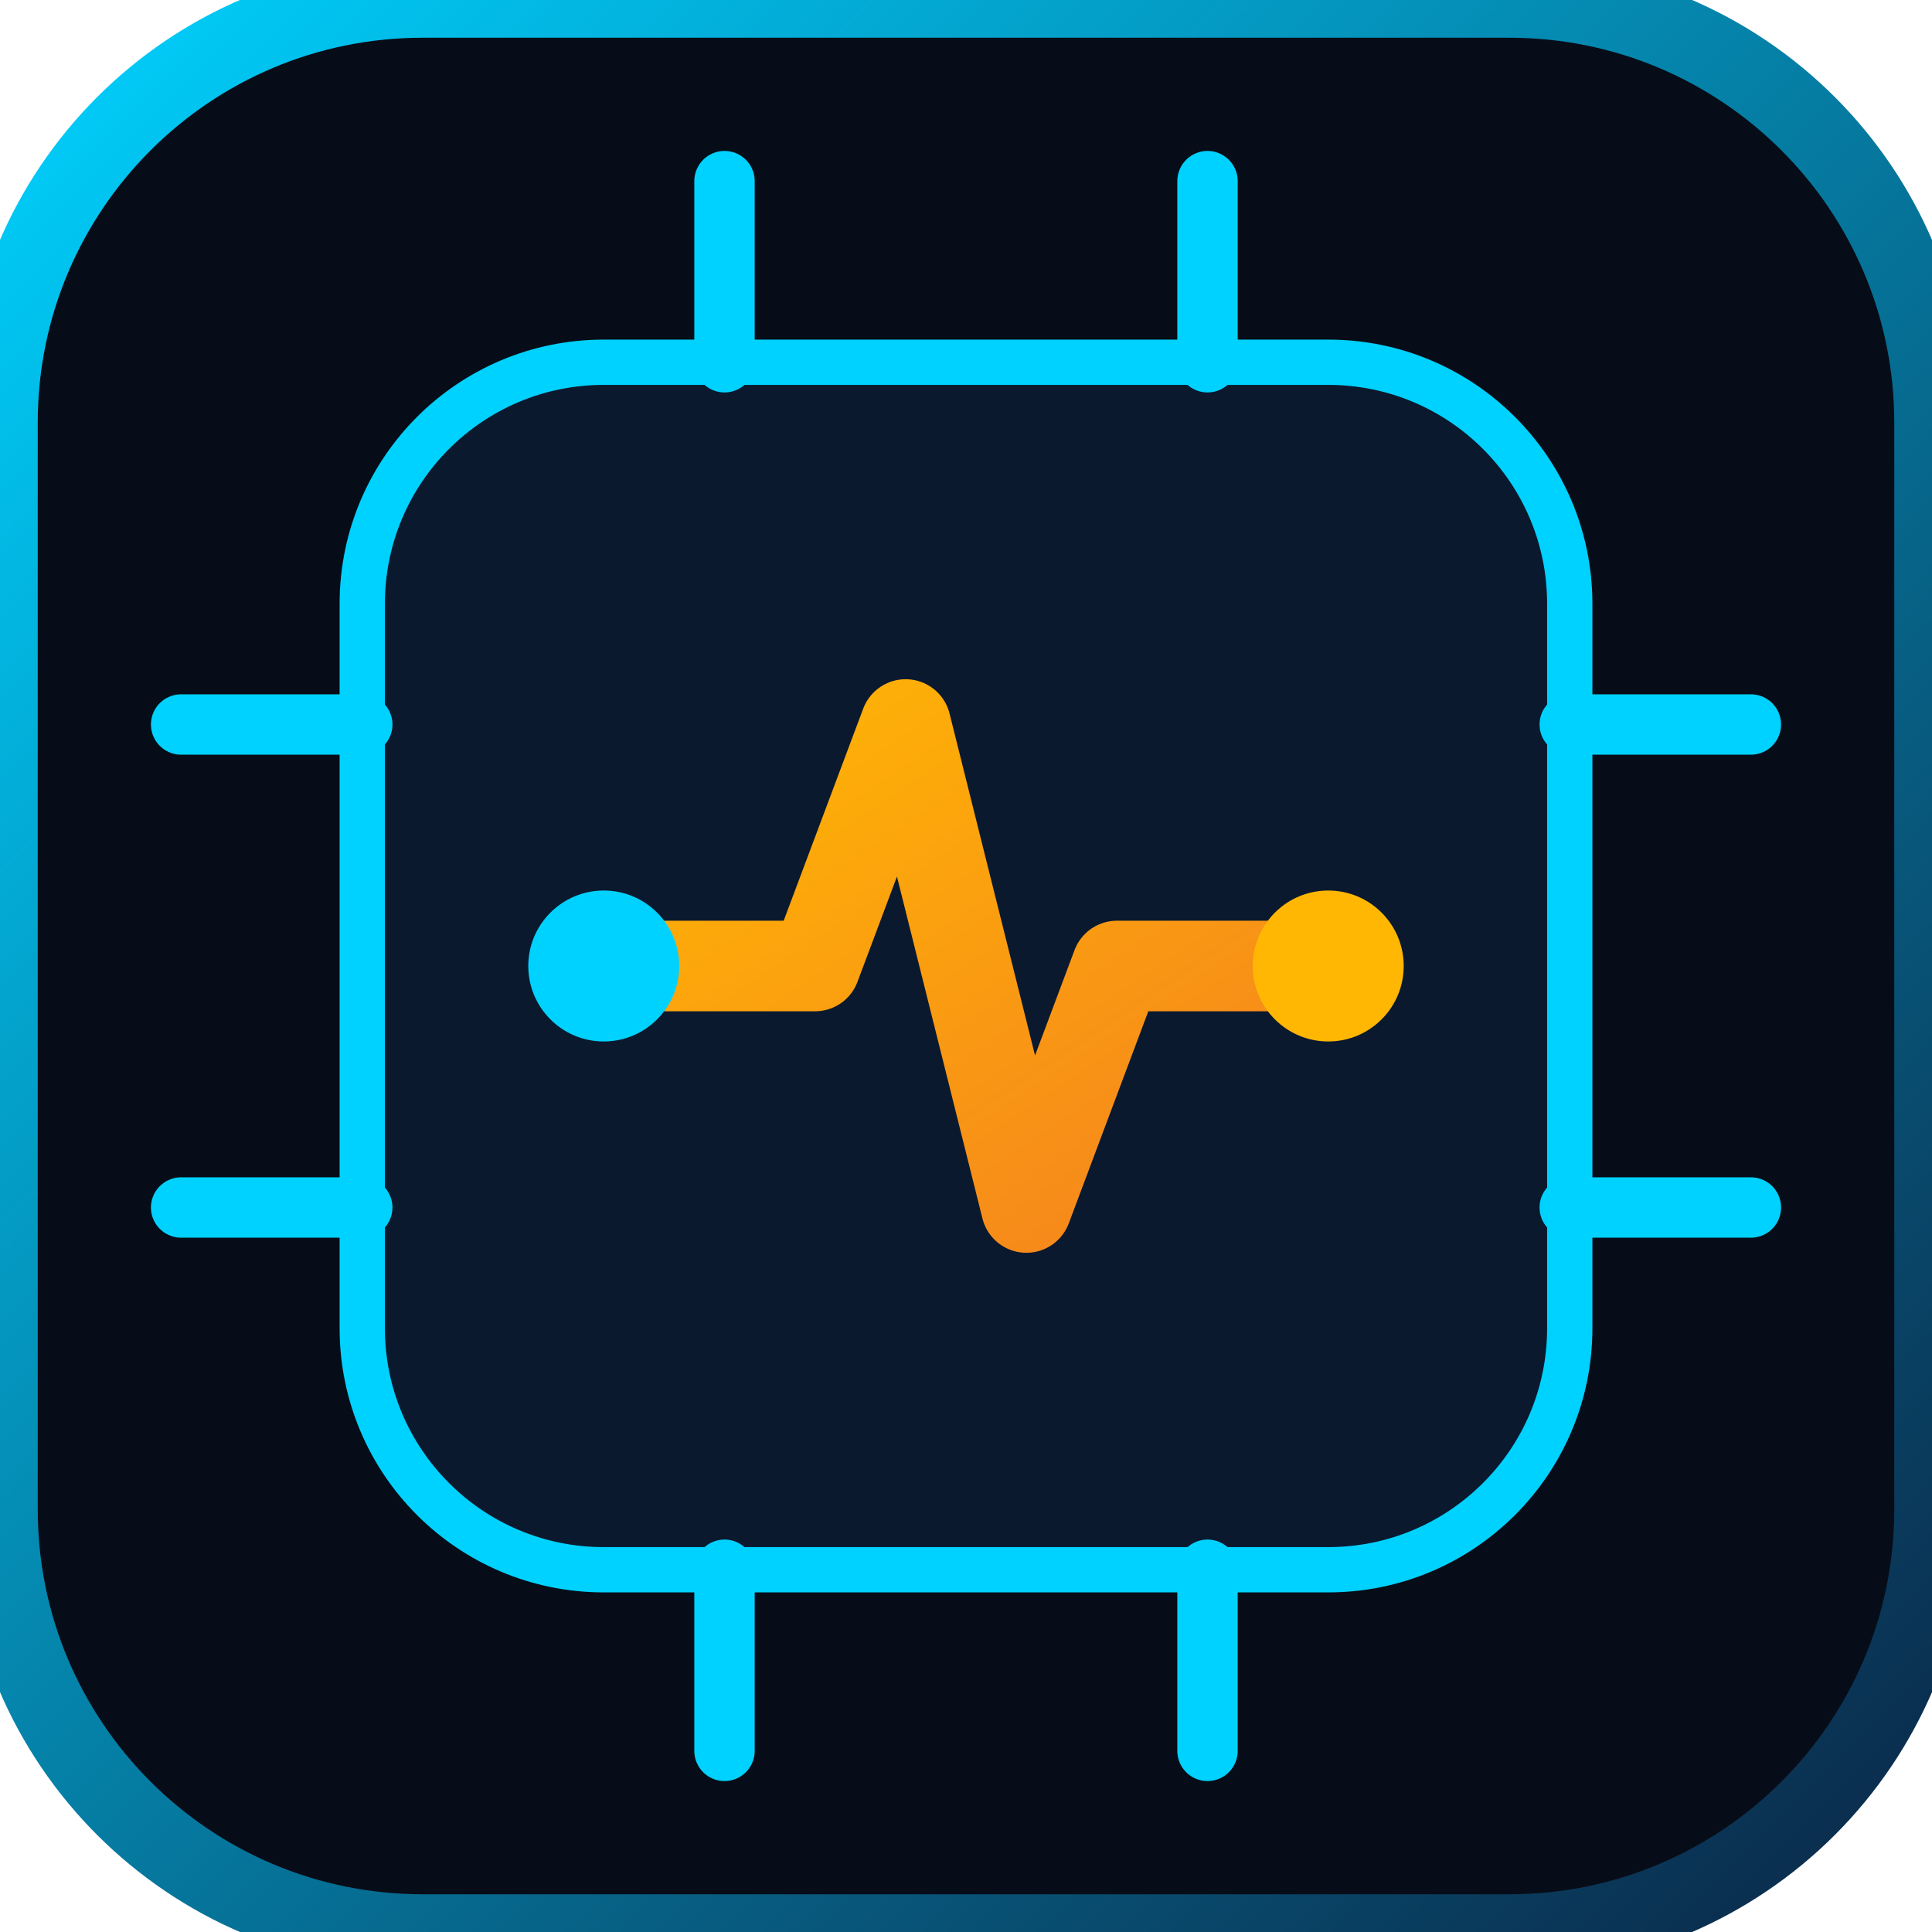
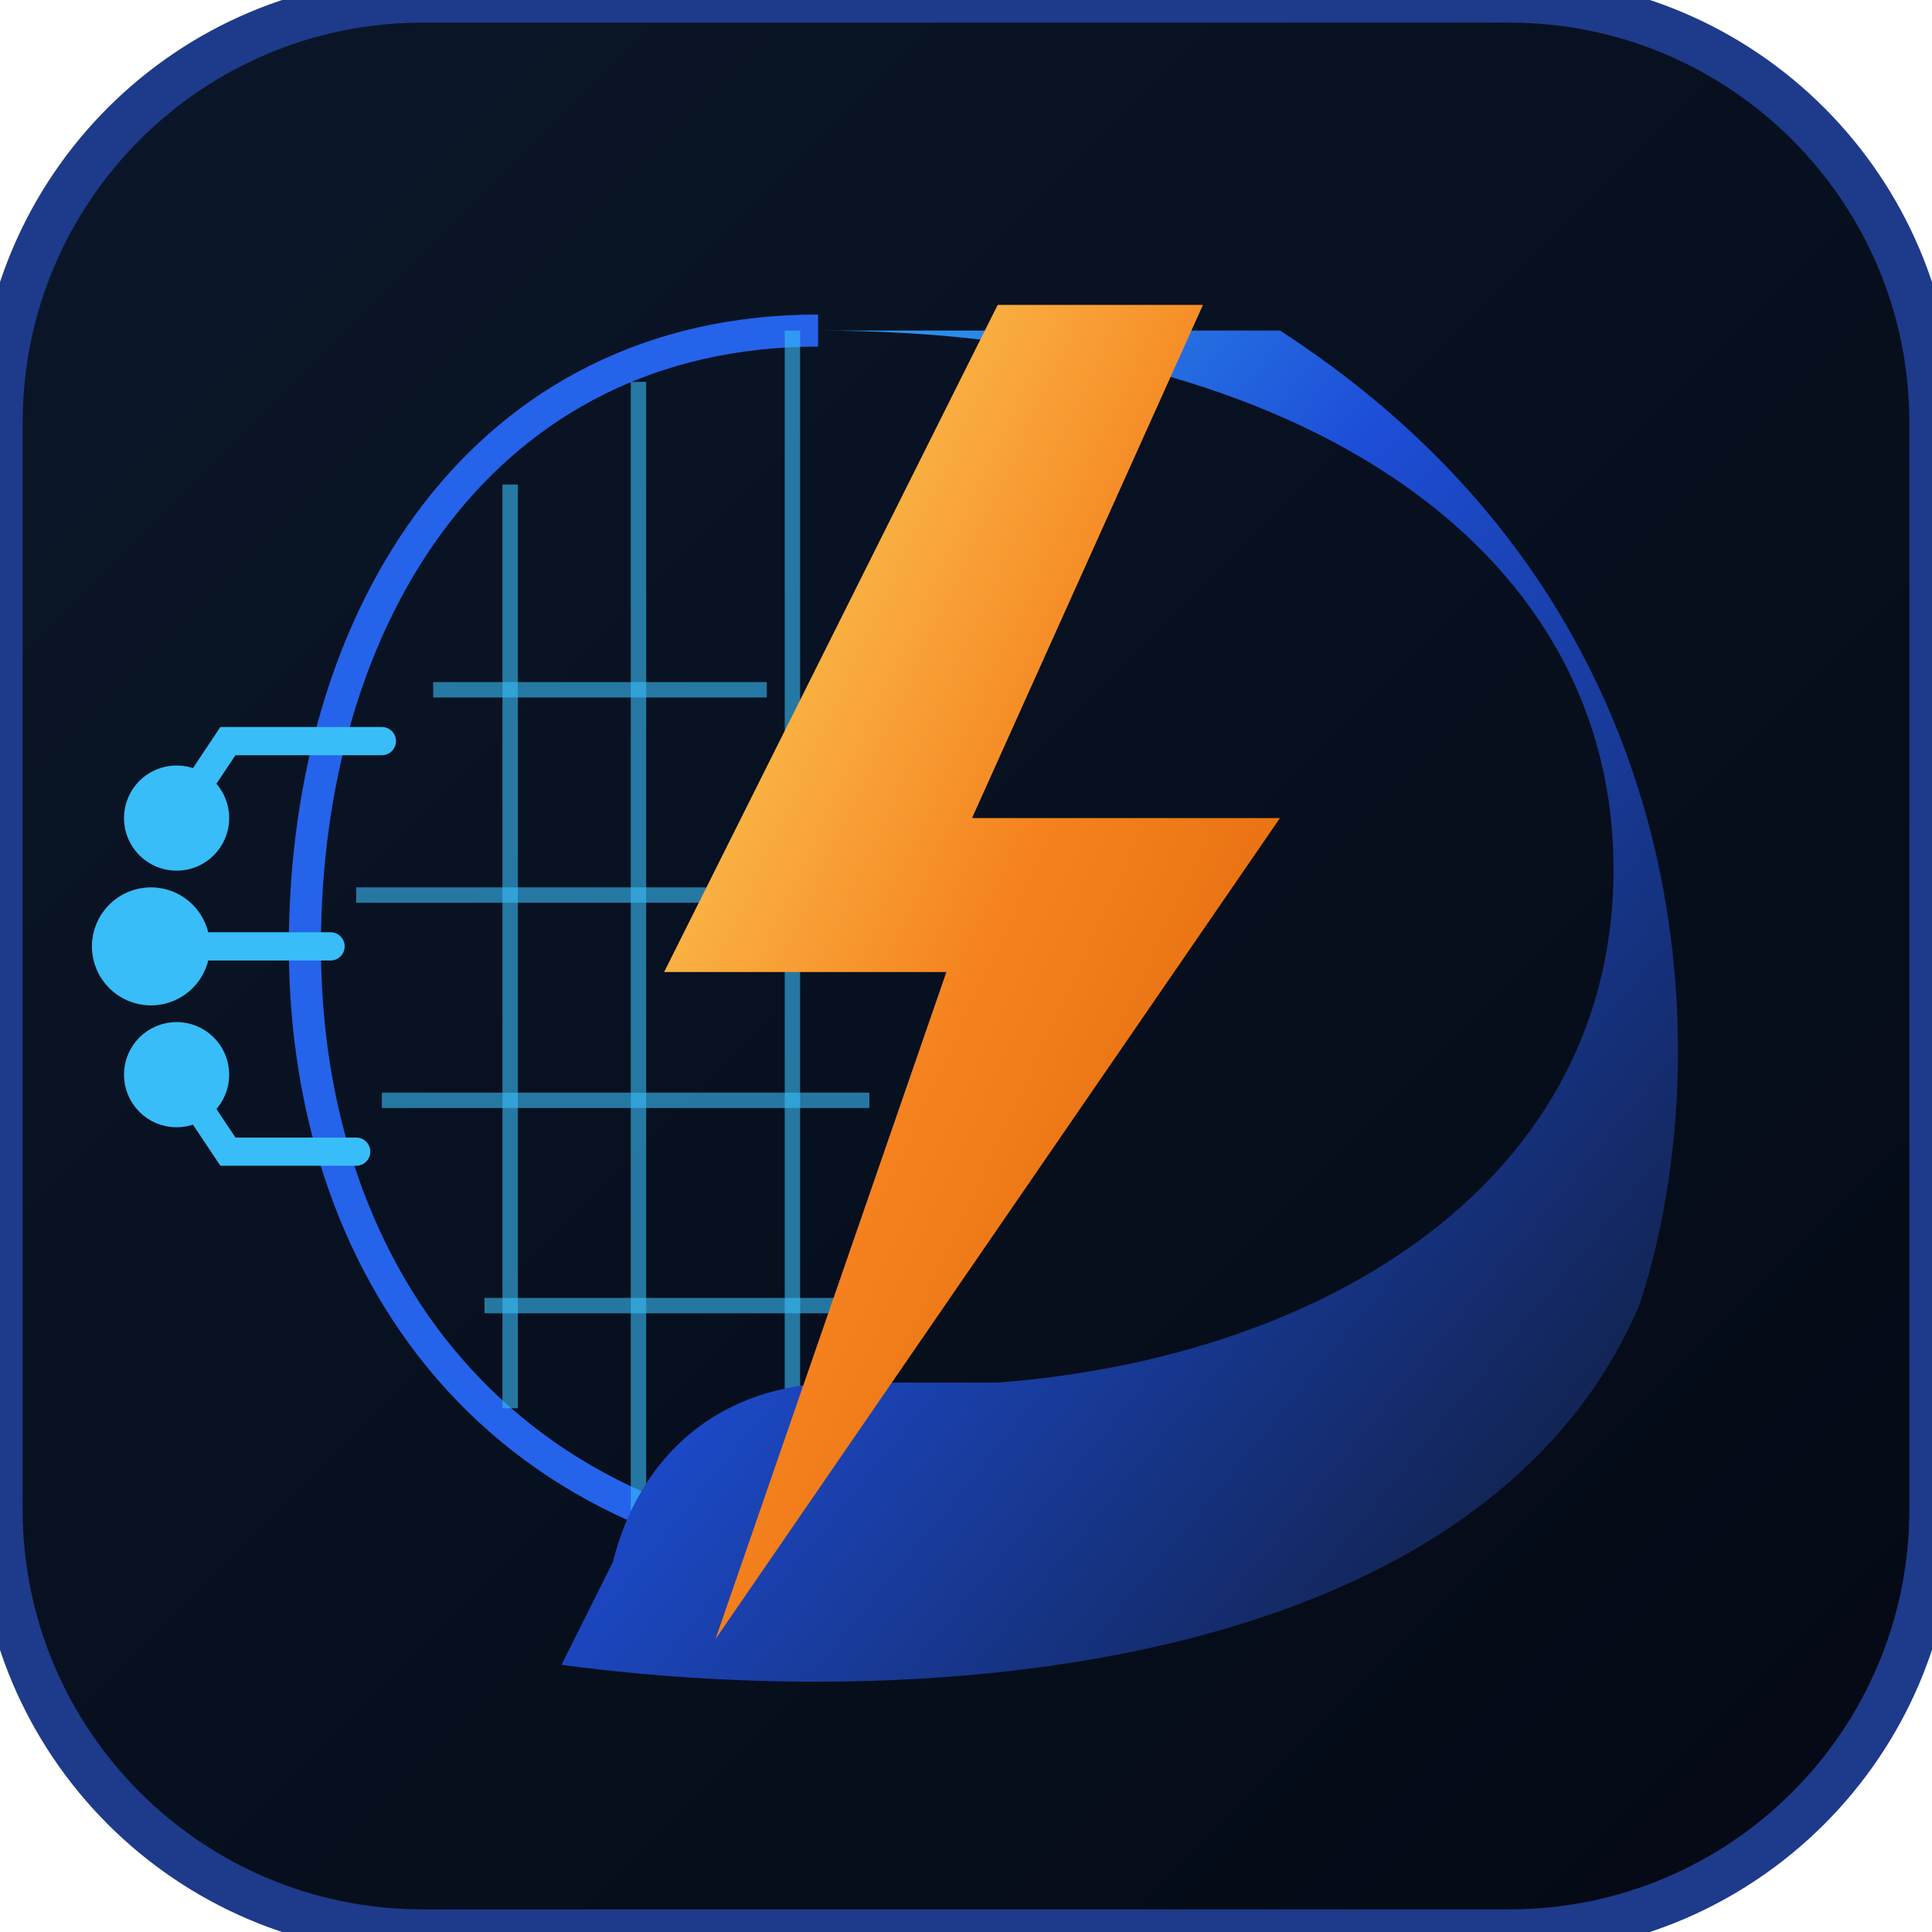
- <svg xmlns="http://www.w3.org/2000/svg" viewBox="0 0 64 64" width="64" height="64">
+ <svg xmlns="http://www.w3.org/2000/svg" viewBox="0 0 128 128" width="128" height="128">
  <defs>
-     <linearGradient id="favBlue" x1="0%" y1="0%" x2="100%" y2="100%">
-       <stop offset="0%" stop-color="#00d2ff" />
-       <stop offset="100%" stop-color="#0b2545" />
+     <linearGradient id="bgGrad" x1="0%" y1="0%" x2="100%" y2="100%">
+       <stop offset="0%" stop-color="#0b172a" />
+       <stop offset="100%" stop-color="#040914" />
    </linearGradient>
-     <linearGradient id="favOrange" x1="0%" y1="0%" x2="100%" y2="100%">
-       <stop offset="0%" stop-color="#ffb703" />
-       <stop offset="100%" stop-color="#f5821f" />
+     <linearGradient id="ribbonFav" x1="0%" y1="0%" x2="100%" y2="100%">
+       <stop offset="0%" stop-color="#38bdf8" />
+       <stop offset="40%" stop-color="#1d4ed8" />
+       <stop offset="100%" stop-color="#0f172a" />
+     </linearGradient>
+     <linearGradient id="boltFav" x1="0%" y1="0%" x2="100%" y2="100%">
+       <stop offset="0%" stop-color="#ffe066" />
+       <stop offset="50%" stop-color="#f5821f" />
+       <stop offset="100%" stop-color="#d95d00" />
    </linearGradient>
  </defs>
-   <rect width="64" height="64" rx="14" fill="#070d18" stroke="url(#favBlue)" stroke-width="2.5" />
-   <rect x="12" y="12" width="40" height="40" rx="8" fill="#0b192e" stroke="#00d2ff" stroke-width="1.5" />
-   <line x1="6" y1="24" x2="12" y2="24" stroke="#00d2ff" stroke-width="2" stroke-linecap="round" />
-   <line x1="6" y1="40" x2="12" y2="40" stroke="#00d2ff" stroke-width="2" stroke-linecap="round" />
-   <line x1="52" y1="24" x2="58" y2="24" stroke="#00d2ff" stroke-width="2" stroke-linecap="round" />
-   <line x1="52" y1="40" x2="58" y2="40" stroke="#00d2ff" stroke-width="2" stroke-linecap="round" />
-   <line x1="24" y1="6" x2="24" y2="12" stroke="#00d2ff" stroke-width="2" stroke-linecap="round" />
-   <line x1="40" y1="6" x2="40" y2="12" stroke="#00d2ff" stroke-width="2" stroke-linecap="round" />
-   <line x1="24" y1="52" x2="24" y2="58" stroke="#00d2ff" stroke-width="2" stroke-linecap="round" />
-   <line x1="40" y1="52" x2="40" y2="58" stroke="#00d2ff" stroke-width="2" stroke-linecap="round" />
-   <path d="M 20 32 L 27 32 L 30 24 L 34 40 L 37 32 L 44 32" fill="none" stroke="url(#favOrange)" stroke-width="3" stroke-linecap="round" stroke-linejoin="round" />
-   <circle cx="20" cy="32" r="2.5" fill="#00d2ff" />
-   <circle cx="44" cy="32" r="2.5" fill="#ffb703" />
+   <rect width="128" height="128" rx="28" fill="url(#bgGrad)" stroke="#1e3a8a" stroke-width="3" />
+   <g transform="translate(10, 10) scale(0.85)">
+     <path d="M 52 14 C 26 14 12 36 12 62 C 12 88 28 110 60 110" fill="none" stroke="#2563eb" stroke-width="2.5" />
+     <path d="M 22 42 L 48 42 M 16 58 L 54 58 M 18 74 L 56 74 M 26 90 L 60 90" stroke="#38bdf8" stroke-width="1.2" opacity="0.6" />
+     <path d="M 28 26 L 28 98 M 38 18 L 38 106 M 50 14 L 50 110" stroke="#38bdf8" stroke-width="1.2" opacity="0.6" />
+     <g stroke="#38bdf8" stroke-width="2.2" stroke-linecap="round" fill="#38bdf8">
+       <path d="M 18 46 L 6 46 L 2 52" fill="none" />
+       <circle cx="2" cy="52" r="3" />
+       <path d="M 14 62 L 0 62" fill="none" />
+       <circle cx="0" cy="62" r="3.5" />
+       <path d="M 16 78 L 6 78 L 2 72" fill="none" />
+       <circle cx="2" cy="72" r="3" />
+     </g>
+     <path d="M 52 14 C 88 14 114 30 114 56 C 114 80 92 94 66 96 L 54 96 C 44 96 38 102 36 110 L 32 118 C 62 122 104 118 116 90 C 122 72 122 36 88 14 Z" fill="url(#ribbonFav)" />
+     <polygon points="66,12 40,64 62,64 44,116 88,52 64,52 82,12" fill="url(#boltFav)" />
+   </g>
</svg>
